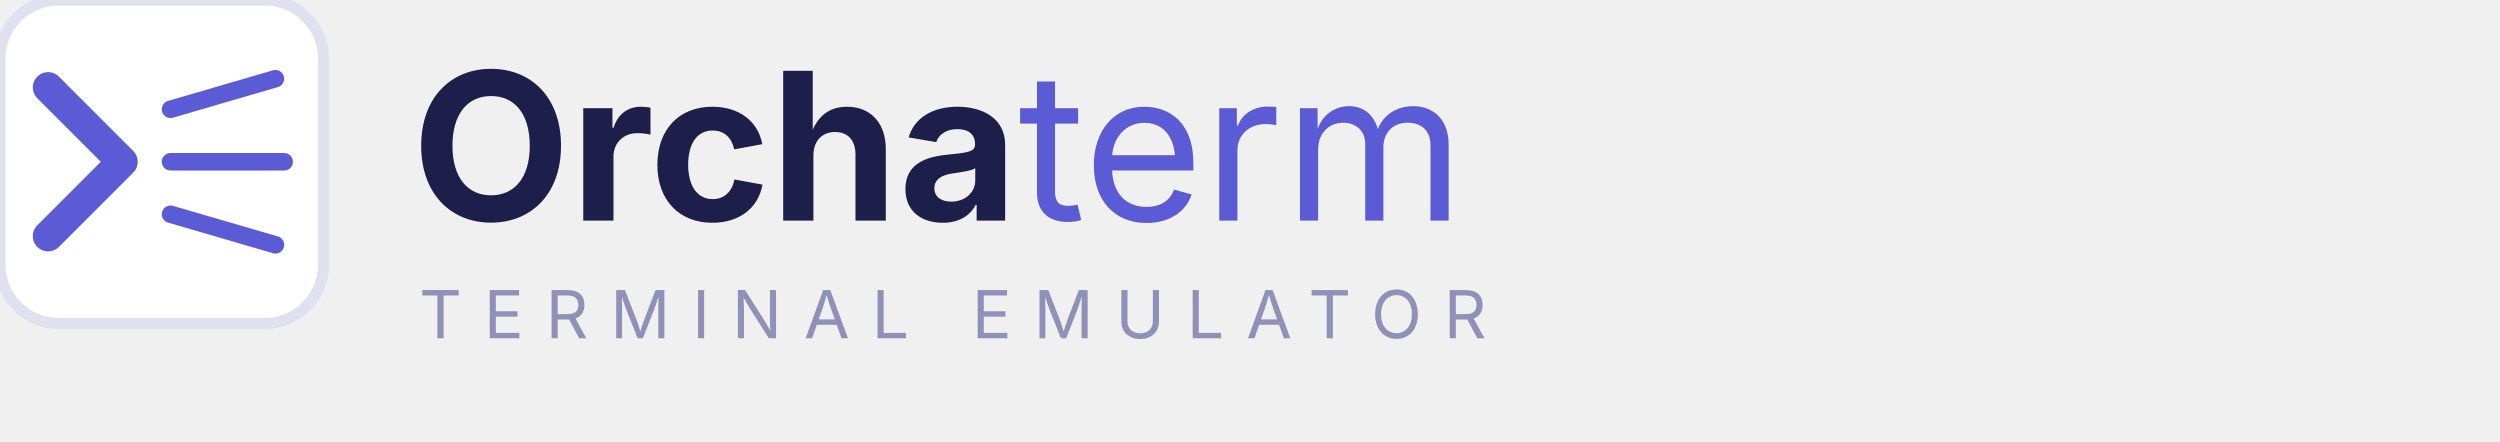
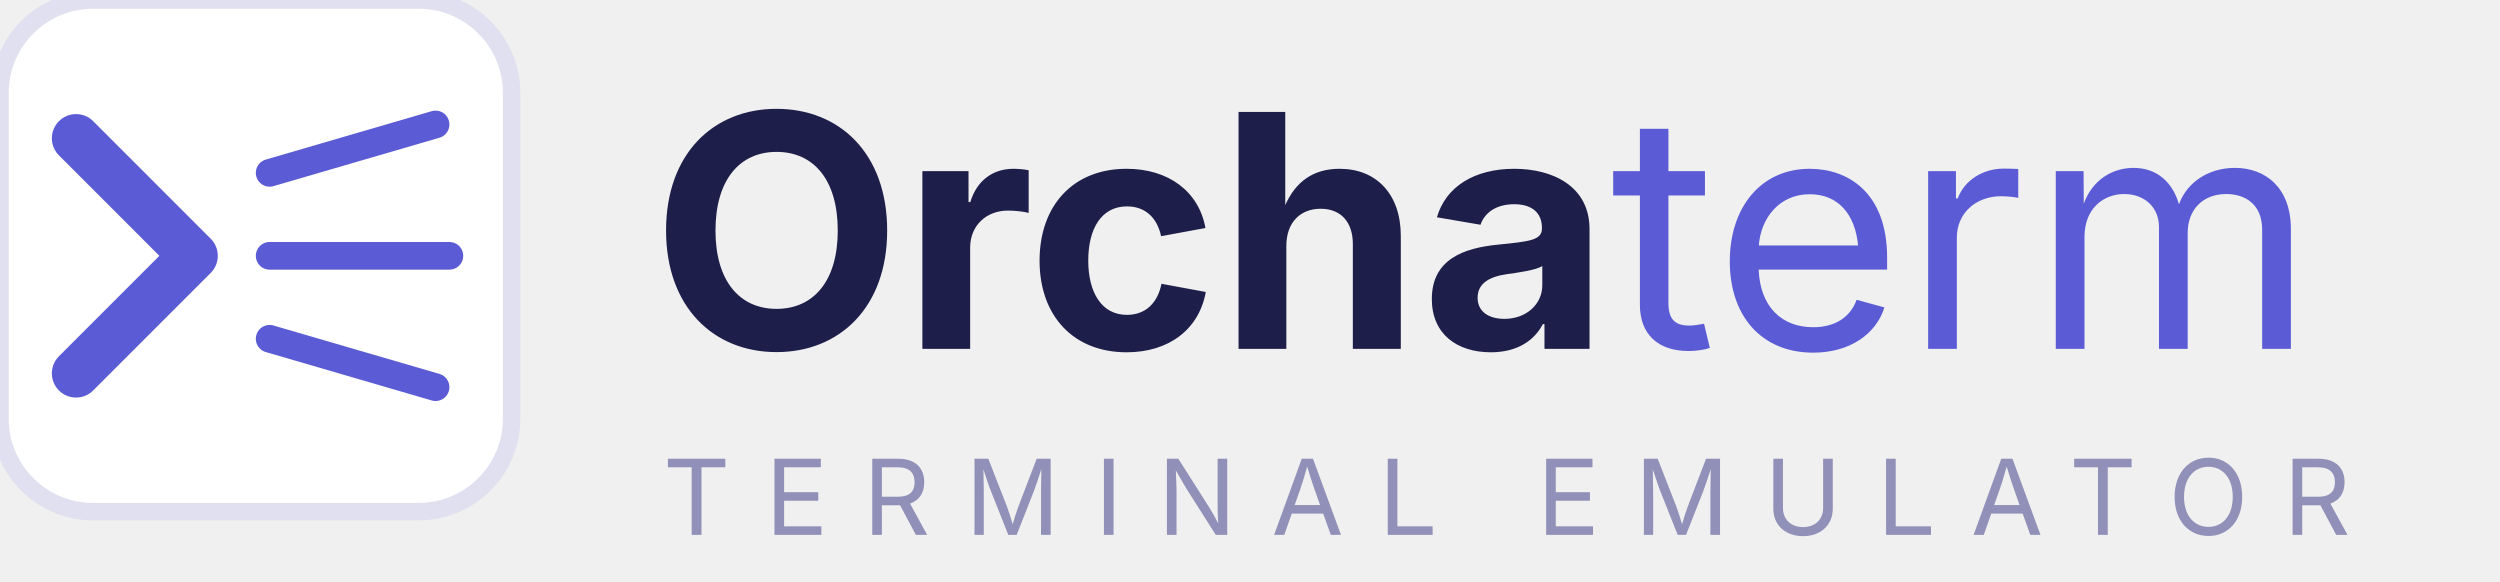
- <svg xmlns="http://www.w3.org/2000/svg" width="340" height="60" viewBox="0 0 340 60" fill="none">
+ <svg xmlns="http://www.w3.org/2000/svg" width="215" height="50" viewBox="0 0 215 50" fill="none">
  <rect x="0" y="0" width="44" height="44" rx="8" fill="#ffffff" stroke="#e0e0f0" stroke-width="1.5" />
  <g transform="scale(0.2973)">
    <polyline points="22,40 56,74 22,108" fill="none" stroke="#5b5bd6" stroke-width="14" stroke-linecap="round" stroke-linejoin="round" />
    <line x1="78" y1="50" x2="126" y2="36" stroke="#5b5bd6" stroke-width="8" stroke-linecap="round" />
    <line x1="78" y1="74" x2="130" y2="74" stroke="#5b5bd6" stroke-width="8" stroke-linecap="round" />
    <line x1="78" y1="98" x2="126" y2="112" stroke="#5b5bd6" stroke-width="8" stroke-linecap="round" />
  </g>
  <text x="56" y="30" font-family="Inter, sans-serif" font-size="28" font-weight="700" fill="#1e1e4a">Orcha<tspan fill="#5b5bd6" font-weight="400">term</tspan>
  </text>
  <text x="57" y="46" font-family="Inter, sans-serif" font-size="9" fill="#9090b8" letter-spacing="3">TERMINAL EMULATOR</text>
</svg>
